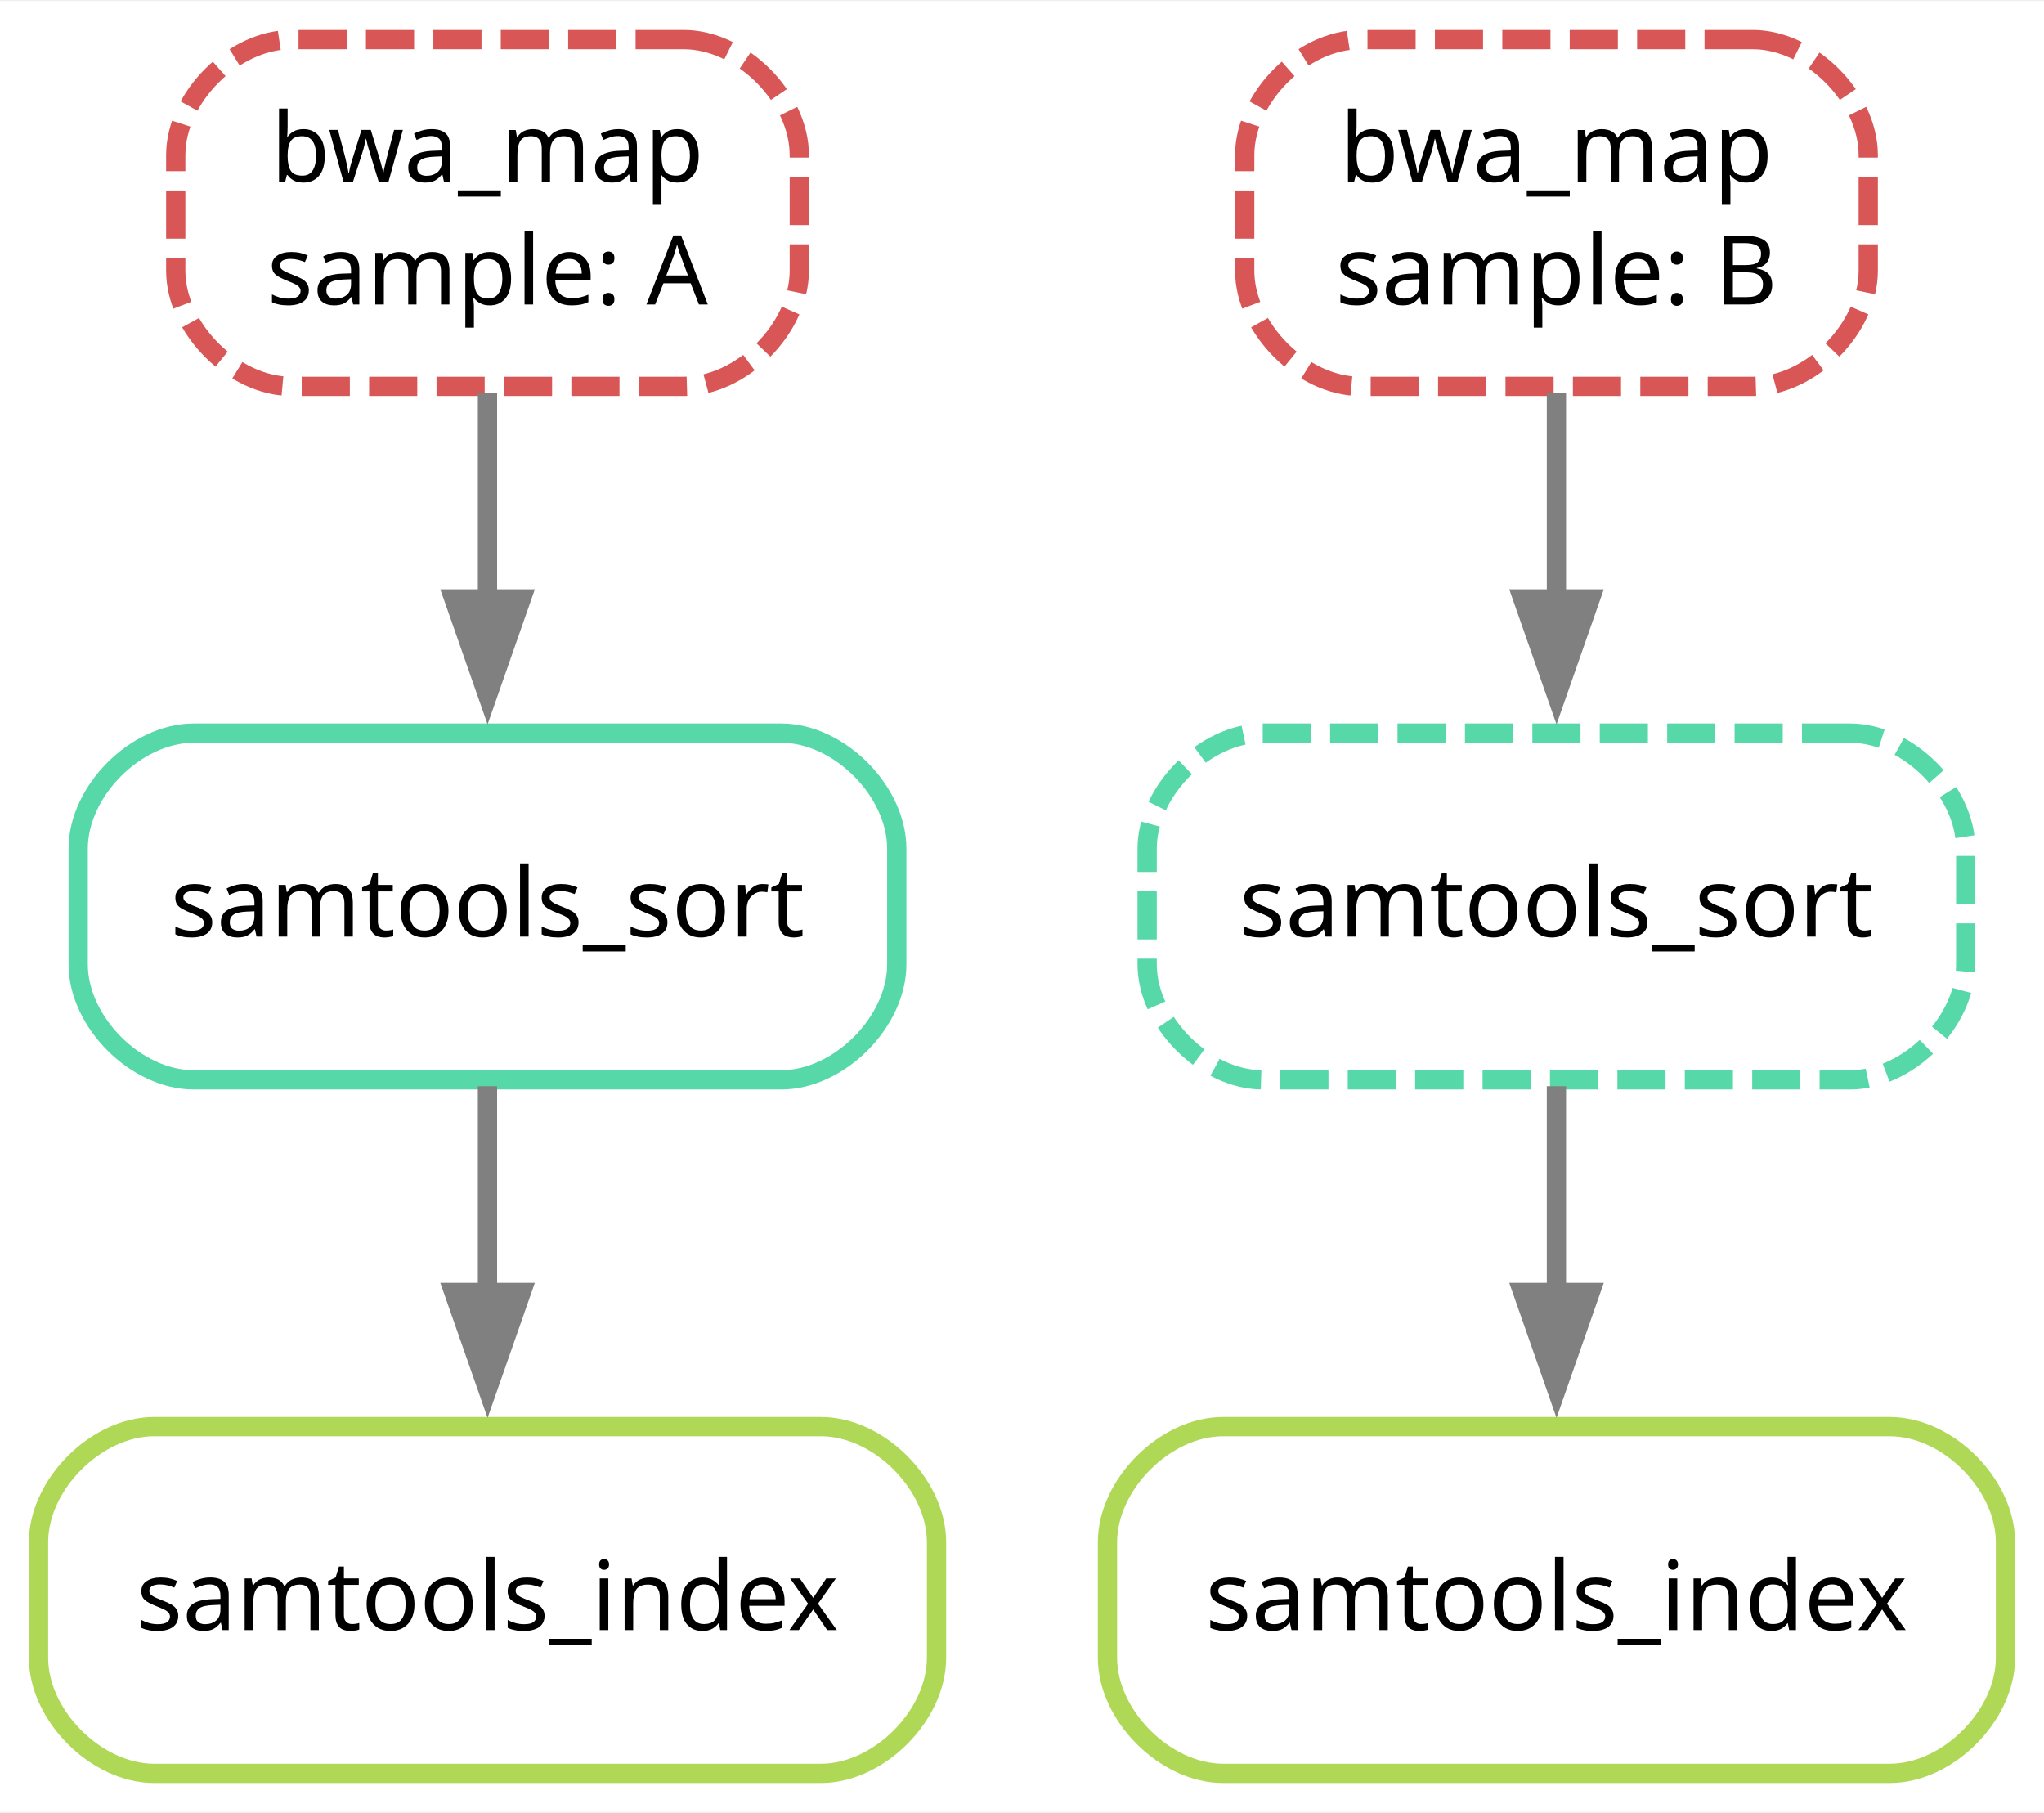
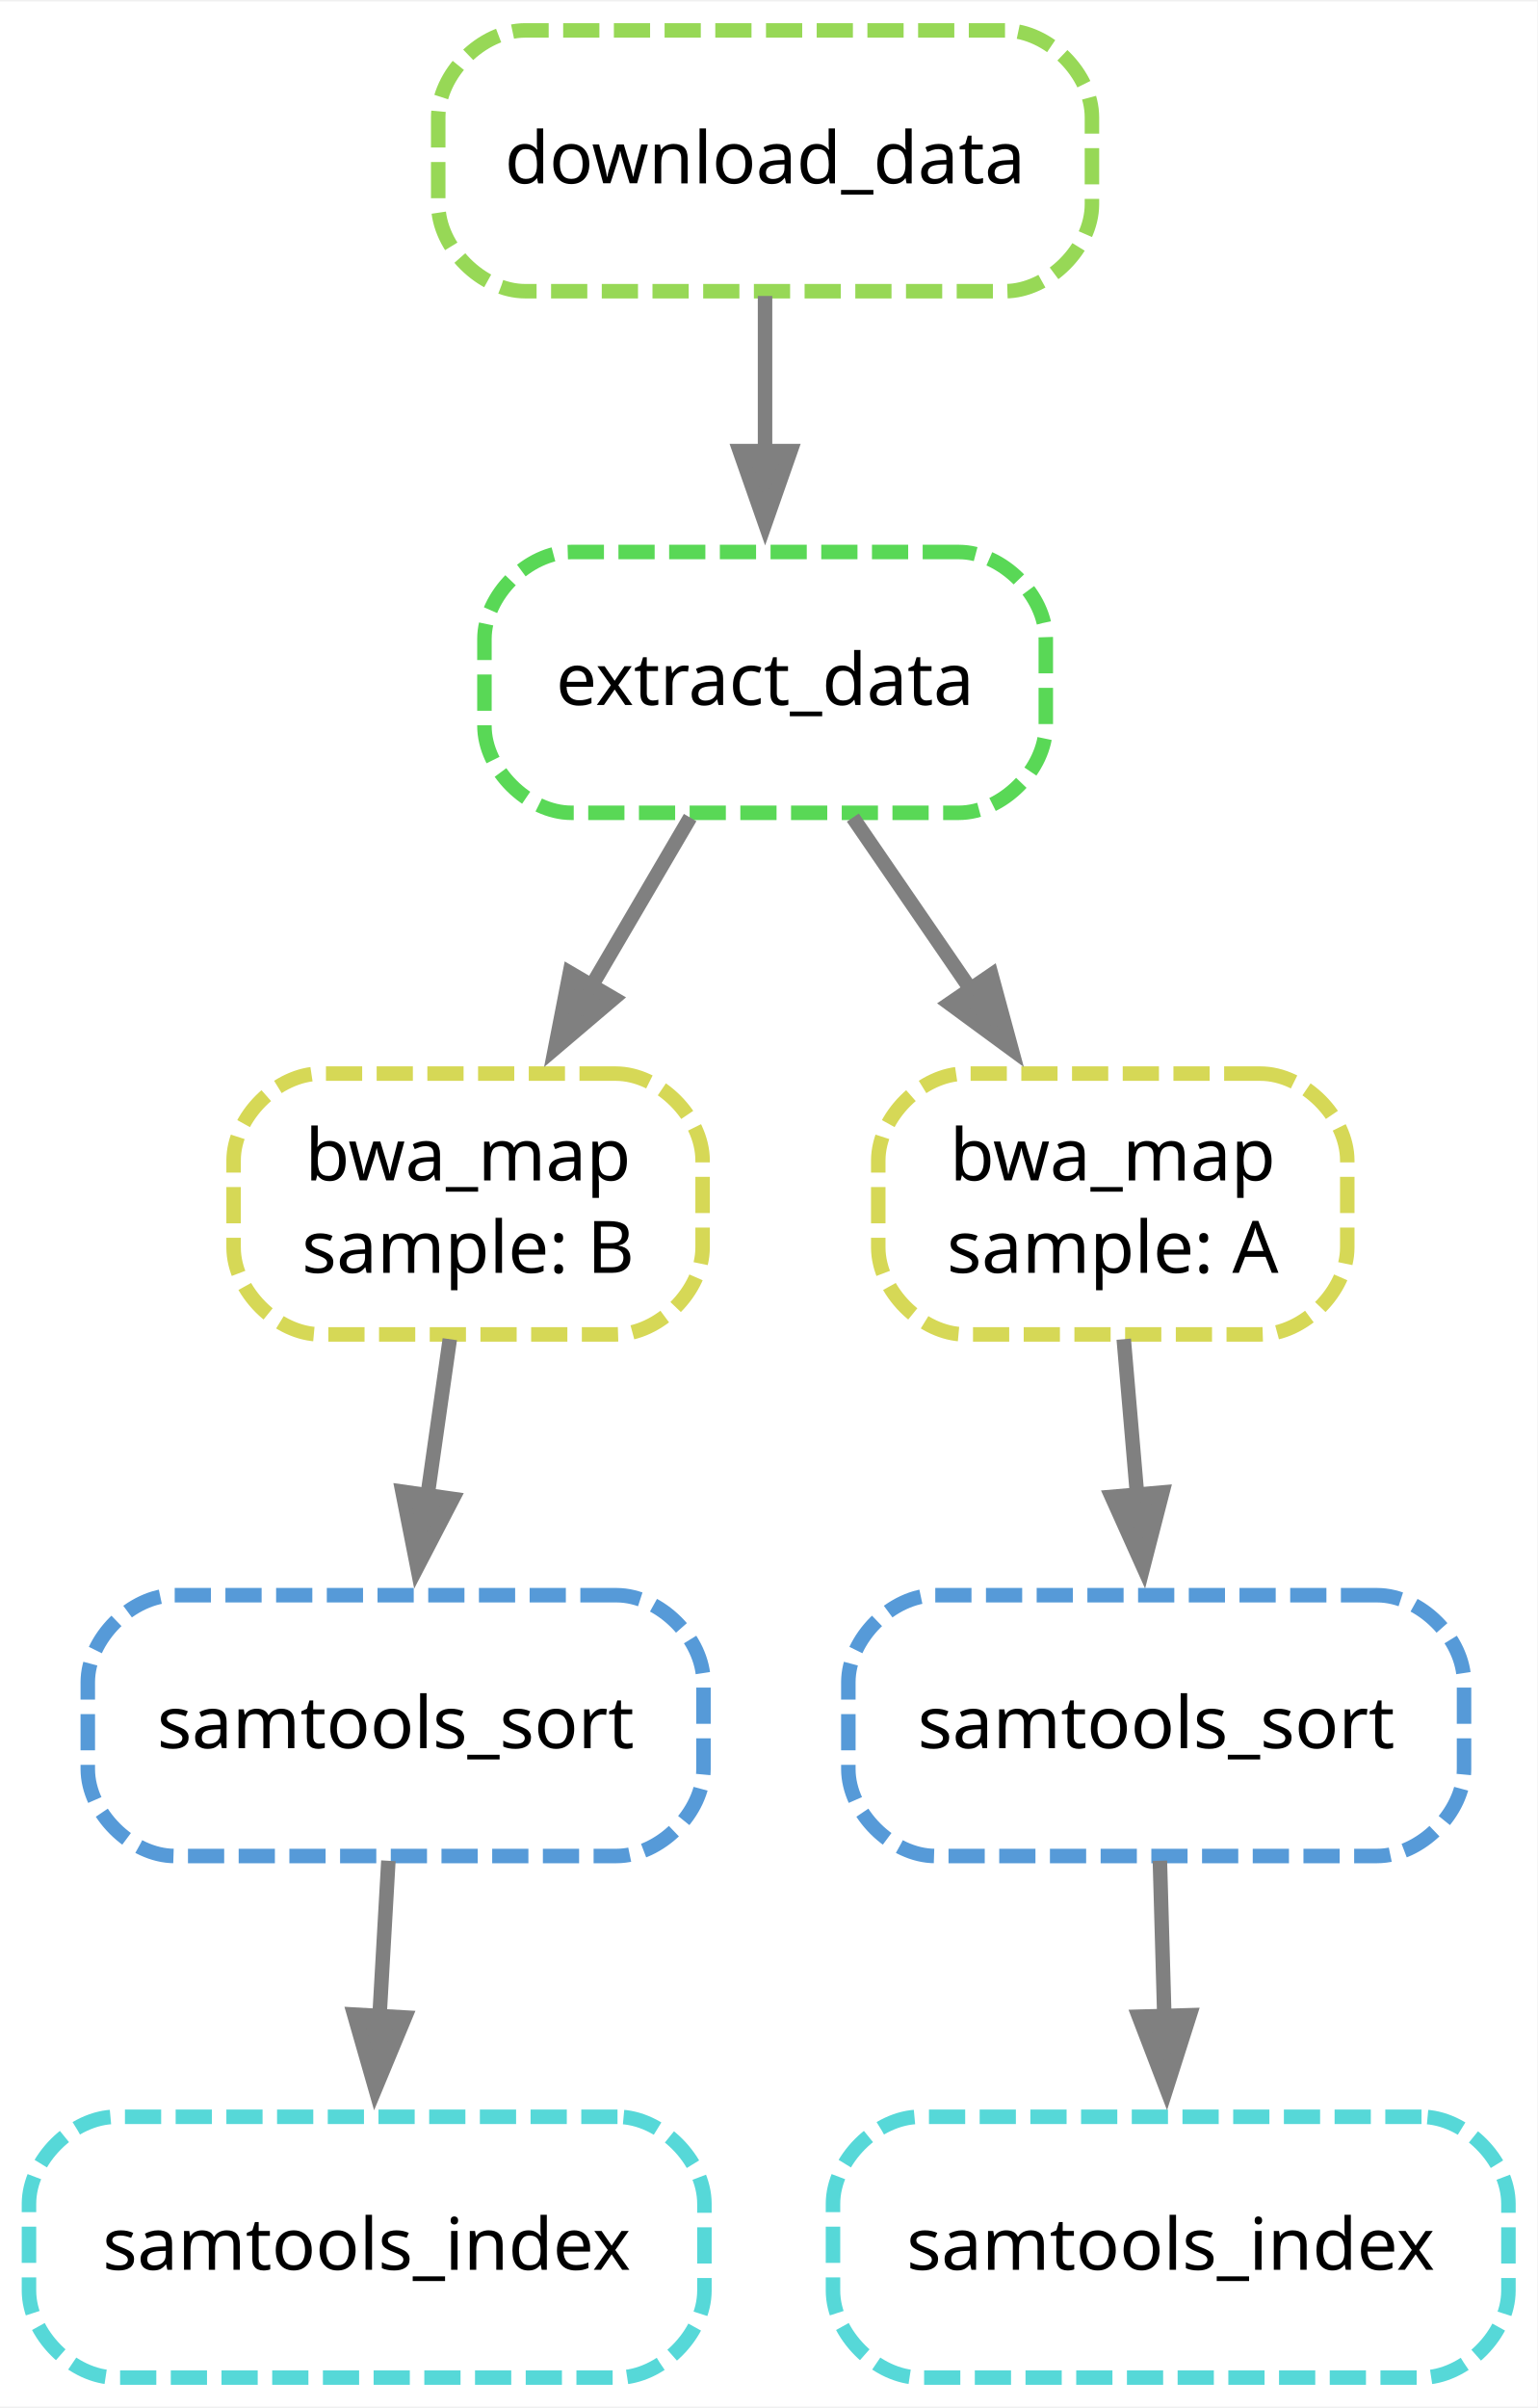
- <svg xmlns="http://www.w3.org/2000/svg" width="212pt" height="188pt" viewBox="0.00 0.00 212.25 188.00">
-   <g id="graph0" class="graph" transform="scale(1 1) rotate(0) translate(4 184)">
-     <polygon fill="white" stroke="none" points="-4,4 -4,-184 208.25,-184 208.25,4 -4,4" />
+ <svg xmlns="http://www.w3.org/2000/svg" width="212pt" height="332pt" viewBox="0.00 0.00 212.25 332.00">
+   <g id="graph0" class="graph" transform="scale(1 1) rotate(0) translate(4 328)">
+     <polygon fill="white" stroke="none" points="-4,4 -4,-328 208.25,-328 208.25,4 -4,4" />
    <g id="node1" class="node">
-       <path fill="none" stroke="#afd856" stroke-width="2" d="M81.25,-36C81.25,-36 12,-36 12,-36 6,-36 0,-30 0,-24 0,-24 0,-12 0,-12 0,-6 6,0 12,0 12,0 81.25,0 81.25,0 87.25,0 93.25,-6 93.25,-12 93.25,-12 93.25,-24 93.25,-24 93.25,-30 87.25,-36 81.25,-36" />
+       <path fill="none" stroke="#56d8d8" stroke-width="2" stroke-dasharray="5,2" d="M81.25,-36C81.25,-36 12,-36 12,-36 6,-36 0,-30 0,-24 0,-24 0,-12 0,-12 0,-6 6,0 12,0 12,0 81.25,0 81.25,0 87.25,0 93.25,-6 93.25,-12 93.25,-12 93.25,-24 93.25,-24 93.25,-30 87.25,-36 81.25,-36" />
      <text text-anchor="middle" x="46.62" y="-14.88" font-family="sans" font-size="10.00">samtools_index</text>
    </g>
    <g id="node2" class="node">
-       <path fill="none" stroke="#56d8a9" stroke-width="2" d="M77.12,-108C77.12,-108 16.12,-108 16.12,-108 10.12,-108 4.12,-102 4.12,-96 4.12,-96 4.12,-84 4.12,-84 4.12,-78 10.12,-72 16.12,-72 16.12,-72 77.12,-72 77.12,-72 83.12,-72 89.12,-78 89.12,-84 89.12,-84 89.12,-96 89.12,-96 89.12,-102 83.12,-108 77.12,-108" />
-       <text text-anchor="middle" x="46.62" y="-86.88" font-family="sans" font-size="10.00">samtools_sort</text>
+       <path fill="none" stroke="#569ad8" stroke-width="2" stroke-dasharray="5,2" d="M81.12,-108C81.12,-108 20.12,-108 20.12,-108 14.12,-108 8.12,-102 8.12,-96 8.12,-96 8.12,-84 8.12,-84 8.12,-78 14.12,-72 20.12,-72 20.12,-72 81.12,-72 81.12,-72 87.12,-72 93.12,-78 93.12,-84 93.12,-84 93.12,-96 93.12,-96 93.12,-102 87.12,-108 81.12,-108" />
+       <text text-anchor="middle" x="50.62" y="-86.88" font-family="sans" font-size="10.00">samtools_sort</text>
    </g>
    <g id="edge1" class="edge">
-       <path fill="none" stroke="grey" stroke-width="2" d="M46.62,-71.34C46.62,-64.75 46.62,-57.08 46.62,-49.67" />
-       <polygon fill="grey" stroke="grey" stroke-width="2" points="50.13,-49.93 46.63,-39.93 43.13,-49.93 50.13,-49.93" />
+       <path fill="none" stroke="grey" stroke-width="2" d="M49.62,-71.34C49.24,-64.75 48.8,-57.08 48.38,-49.67" />
+       <polygon fill="grey" stroke="grey" stroke-width="2" points="51.89,-49.71 47.82,-39.92 44.9,-50.11 51.89,-49.71" />
    </g>
    <g id="node3" class="node">
-       <path fill="none" stroke="#d85656" stroke-width="2" stroke-dasharray="5,2" d="M67,-180C67,-180 26.25,-180 26.25,-180 20.25,-180 14.25,-174 14.25,-168 14.25,-168 14.25,-156 14.25,-156 14.25,-150 20.25,-144 26.25,-144 26.25,-144 67,-144 67,-144 73,-144 79,-150 79,-156 79,-156 79,-168 79,-168 79,-174 73,-180 67,-180" />
-       <text text-anchor="middle" x="46.62" y="-165.25" font-family="sans" font-size="10.00">bwa_map</text>
-       <text text-anchor="middle" x="46.62" y="-152.5" font-family="sans" font-size="10.00">sample: A</text>
+       <path fill="none" stroke="#d6d856" stroke-width="2" stroke-dasharray="5,2" d="M81,-180C81,-180 40.25,-180 40.25,-180 34.25,-180 28.25,-174 28.25,-168 28.25,-168 28.25,-156 28.25,-156 28.25,-150 34.25,-144 40.25,-144 40.25,-144 81,-144 81,-144 87,-144 93,-150 93,-156 93,-156 93,-168 93,-168 93,-174 87,-180 81,-180" />
+       <text text-anchor="middle" x="60.62" y="-165.25" font-family="sans" font-size="10.00">bwa_map</text>
+       <text text-anchor="middle" x="60.62" y="-152.5" font-family="sans" font-size="10.00">sample: B</text>
    </g>
    <g id="edge2" class="edge">
-       <path fill="none" stroke="grey" stroke-width="2" d="M46.62,-143.34C46.62,-136.75 46.62,-129.08 46.62,-121.67" />
-       <polygon fill="grey" stroke="grey" stroke-width="2" points="50.13,-121.93 46.63,-111.93 43.13,-121.93 50.13,-121.93" />
+       <path fill="none" stroke="grey" stroke-width="2" d="M58.1,-143.34C57.16,-136.75 56.06,-129.08 55.01,-121.67" />
+       <polygon fill="grey" stroke="grey" stroke-width="2" points="58.49,-121.3 53.61,-111.9 51.56,-122.29 58.49,-121.3" />
    </g>
    <g id="node4" class="node">
-       <path fill="none" stroke="#afd856" stroke-width="2" d="M192.25,-36C192.25,-36 123,-36 123,-36 117,-36 111,-30 111,-24 111,-24 111,-12 111,-12 111,-6 117,0 123,0 123,0 192.25,0 192.25,0 198.25,0 204.25,-6 204.25,-12 204.25,-12 204.25,-24 204.25,-24 204.25,-30 198.25,-36 192.25,-36" />
+       <path fill="none" stroke="#59d856" stroke-width="2" stroke-dasharray="5,2" d="M128.38,-252C128.38,-252 74.88,-252 74.88,-252 68.88,-252 62.88,-246 62.88,-240 62.88,-240 62.88,-228 62.88,-228 62.88,-222 68.88,-216 74.88,-216 74.88,-216 128.38,-216 128.38,-216 134.38,-216 140.38,-222 140.38,-228 140.38,-228 140.38,-240 140.38,-240 140.38,-246 134.38,-252 128.38,-252" />
+       <text text-anchor="middle" x="101.62" y="-230.88" font-family="sans" font-size="10.00">extract_data</text>
+     </g>
+     <g id="edge3" class="edge">
+       <path fill="none" stroke="grey" stroke-width="2" d="M91.28,-215.34C87.13,-208.26 82.25,-199.92 77.61,-192" />
+       <polygon fill="grey" stroke="grey" stroke-width="2" points="80.71,-190.37 72.64,-183.51 74.67,-193.91 80.71,-190.37" />
+     </g>
+     <g id="node8" class="node">
+       <path fill="none" stroke="#d6d856" stroke-width="2" stroke-dasharray="5,2" d="M170,-180C170,-180 129.25,-180 129.25,-180 123.25,-180 117.25,-174 117.25,-168 117.25,-168 117.25,-156 117.25,-156 117.25,-150 123.25,-144 129.25,-144 129.25,-144 170,-144 170,-144 176,-144 182,-150 182,-156 182,-156 182,-168 182,-168 182,-174 176,-180 170,-180" />
+       <text text-anchor="middle" x="149.62" y="-165.25" font-family="sans" font-size="10.00">bwa_map</text>
+       <text text-anchor="middle" x="149.62" y="-152.5" font-family="sans" font-size="10.00">sample: A</text>
+     </g>
+     <g id="edge7" class="edge">
+       <path fill="none" stroke="grey" stroke-width="2" d="M113.74,-215.34C118.7,-208.1 124.57,-199.53 130.12,-191.45" />
+       <polygon fill="grey" stroke="grey" stroke-width="2" points="132.87,-193.62 135.64,-183.4 127.1,-189.67 132.87,-193.62" />
+     </g>
+     <g id="node5" class="node">
+       <path fill="none" stroke="#97d856" stroke-width="2" stroke-dasharray="5,2" d="M134.75,-324C134.75,-324 68.5,-324 68.5,-324 62.5,-324 56.5,-318 56.5,-312 56.5,-312 56.5,-300 56.5,-300 56.5,-294 62.5,-288 68.5,-288 68.5,-288 134.75,-288 134.75,-288 140.75,-288 146.75,-294 146.75,-300 146.75,-300 146.75,-312 146.75,-312 146.75,-318 140.75,-324 134.75,-324" />
+       <text text-anchor="middle" x="101.62" y="-302.88" font-family="sans" font-size="10.00">download_data</text>
+     </g>
+     <g id="edge4" class="edge">
+       <path fill="none" stroke="grey" stroke-width="2" d="M101.62,-287.34C101.62,-280.75 101.62,-273.08 101.62,-265.67" />
+       <polygon fill="grey" stroke="grey" stroke-width="2" points="105.13,-265.93 101.63,-255.93 98.13,-265.93 105.13,-265.93" />
+     </g>
+     <g id="node6" class="node">
+       <path fill="none" stroke="#56d8d8" stroke-width="2" stroke-dasharray="5,2" d="M192.25,-36C192.25,-36 123,-36 123,-36 117,-36 111,-30 111,-24 111,-24 111,-12 111,-12 111,-6 117,0 123,0 123,0 192.25,0 192.25,0 198.25,0 204.25,-6 204.25,-12 204.25,-12 204.25,-24 204.25,-24 204.25,-30 198.25,-36 192.25,-36" />
      <text text-anchor="middle" x="157.62" y="-14.88" font-family="sans" font-size="10.00">samtools_index</text>
    </g>
-     <g id="node5" class="node">
-       <path fill="none" stroke="#56d8a9" stroke-width="2" stroke-dasharray="5,2" d="M188.12,-108C188.12,-108 127.12,-108 127.12,-108 121.12,-108 115.12,-102 115.12,-96 115.12,-96 115.12,-84 115.12,-84 115.12,-78 121.12,-72 127.12,-72 127.12,-72 188.12,-72 188.12,-72 194.12,-72 200.12,-78 200.12,-84 200.12,-84 200.12,-96 200.12,-96 200.12,-102 194.12,-108 188.12,-108" />
-       <text text-anchor="middle" x="157.62" y="-86.88" font-family="sans" font-size="10.00">samtools_sort</text>
+     <g id="node7" class="node">
+       <path fill="none" stroke="#569ad8" stroke-width="2" stroke-dasharray="5,2" d="M186.12,-108C186.12,-108 125.12,-108 125.12,-108 119.12,-108 113.12,-102 113.12,-96 113.12,-96 113.12,-84 113.12,-84 113.12,-78 119.12,-72 125.12,-72 125.12,-72 186.12,-72 186.12,-72 192.12,-72 198.12,-78 198.12,-84 198.12,-84 198.12,-96 198.12,-96 198.12,-102 192.12,-108 186.12,-108" />
+       <text text-anchor="middle" x="155.62" y="-86.88" font-family="sans" font-size="10.00">samtools_sort</text>
    </g>
-     <g id="edge3" class="edge">
-       <path fill="none" stroke="grey" stroke-width="2" d="M157.62,-71.34C157.62,-64.75 157.62,-57.08 157.62,-49.67" />
-       <polygon fill="grey" stroke="grey" stroke-width="2" points="161.13,-49.93 157.63,-39.93 154.13,-49.93 161.13,-49.93" />
+     <g id="edge5" class="edge">
+       <path fill="none" stroke="grey" stroke-width="2" d="M156.13,-71.34C156.32,-64.75 156.54,-57.08 156.75,-49.67" />
+       <polygon fill="grey" stroke="grey" stroke-width="2" points="160.24,-50.02 157.03,-39.93 153.24,-49.82 160.24,-50.02" />
    </g>
-     <g id="node6" class="node">
-       <path fill="none" stroke="#d85656" stroke-width="2" stroke-dasharray="5,2" d="M178,-180C178,-180 137.25,-180 137.25,-180 131.25,-180 125.25,-174 125.25,-168 125.25,-168 125.25,-156 125.25,-156 125.25,-150 131.25,-144 137.25,-144 137.25,-144 178,-144 178,-144 184,-144 190,-150 190,-156 190,-156 190,-168 190,-168 190,-174 184,-180 178,-180" />
-       <text text-anchor="middle" x="157.62" y="-165.25" font-family="sans" font-size="10.00">bwa_map</text>
-       <text text-anchor="middle" x="157.62" y="-152.5" font-family="sans" font-size="10.00">sample: B</text>
-     </g>
-     <g id="edge4" class="edge">
-       <path fill="none" stroke="grey" stroke-width="2" d="M157.62,-143.34C157.62,-136.75 157.62,-129.08 157.62,-121.67" />
-       <polygon fill="grey" stroke="grey" stroke-width="2" points="161.13,-121.93 157.63,-111.93 154.13,-121.93 161.13,-121.93" />
+     <g id="edge6" class="edge">
+       <path fill="none" stroke="grey" stroke-width="2" d="M151.14,-143.34C151.7,-136.75 152.36,-129.08 153,-121.67" />
+       <polygon fill="grey" stroke="grey" stroke-width="2" points="156.47,-122.18 153.83,-111.92 149.49,-121.58 156.47,-122.18" />
    </g>
  </g>
</svg>
